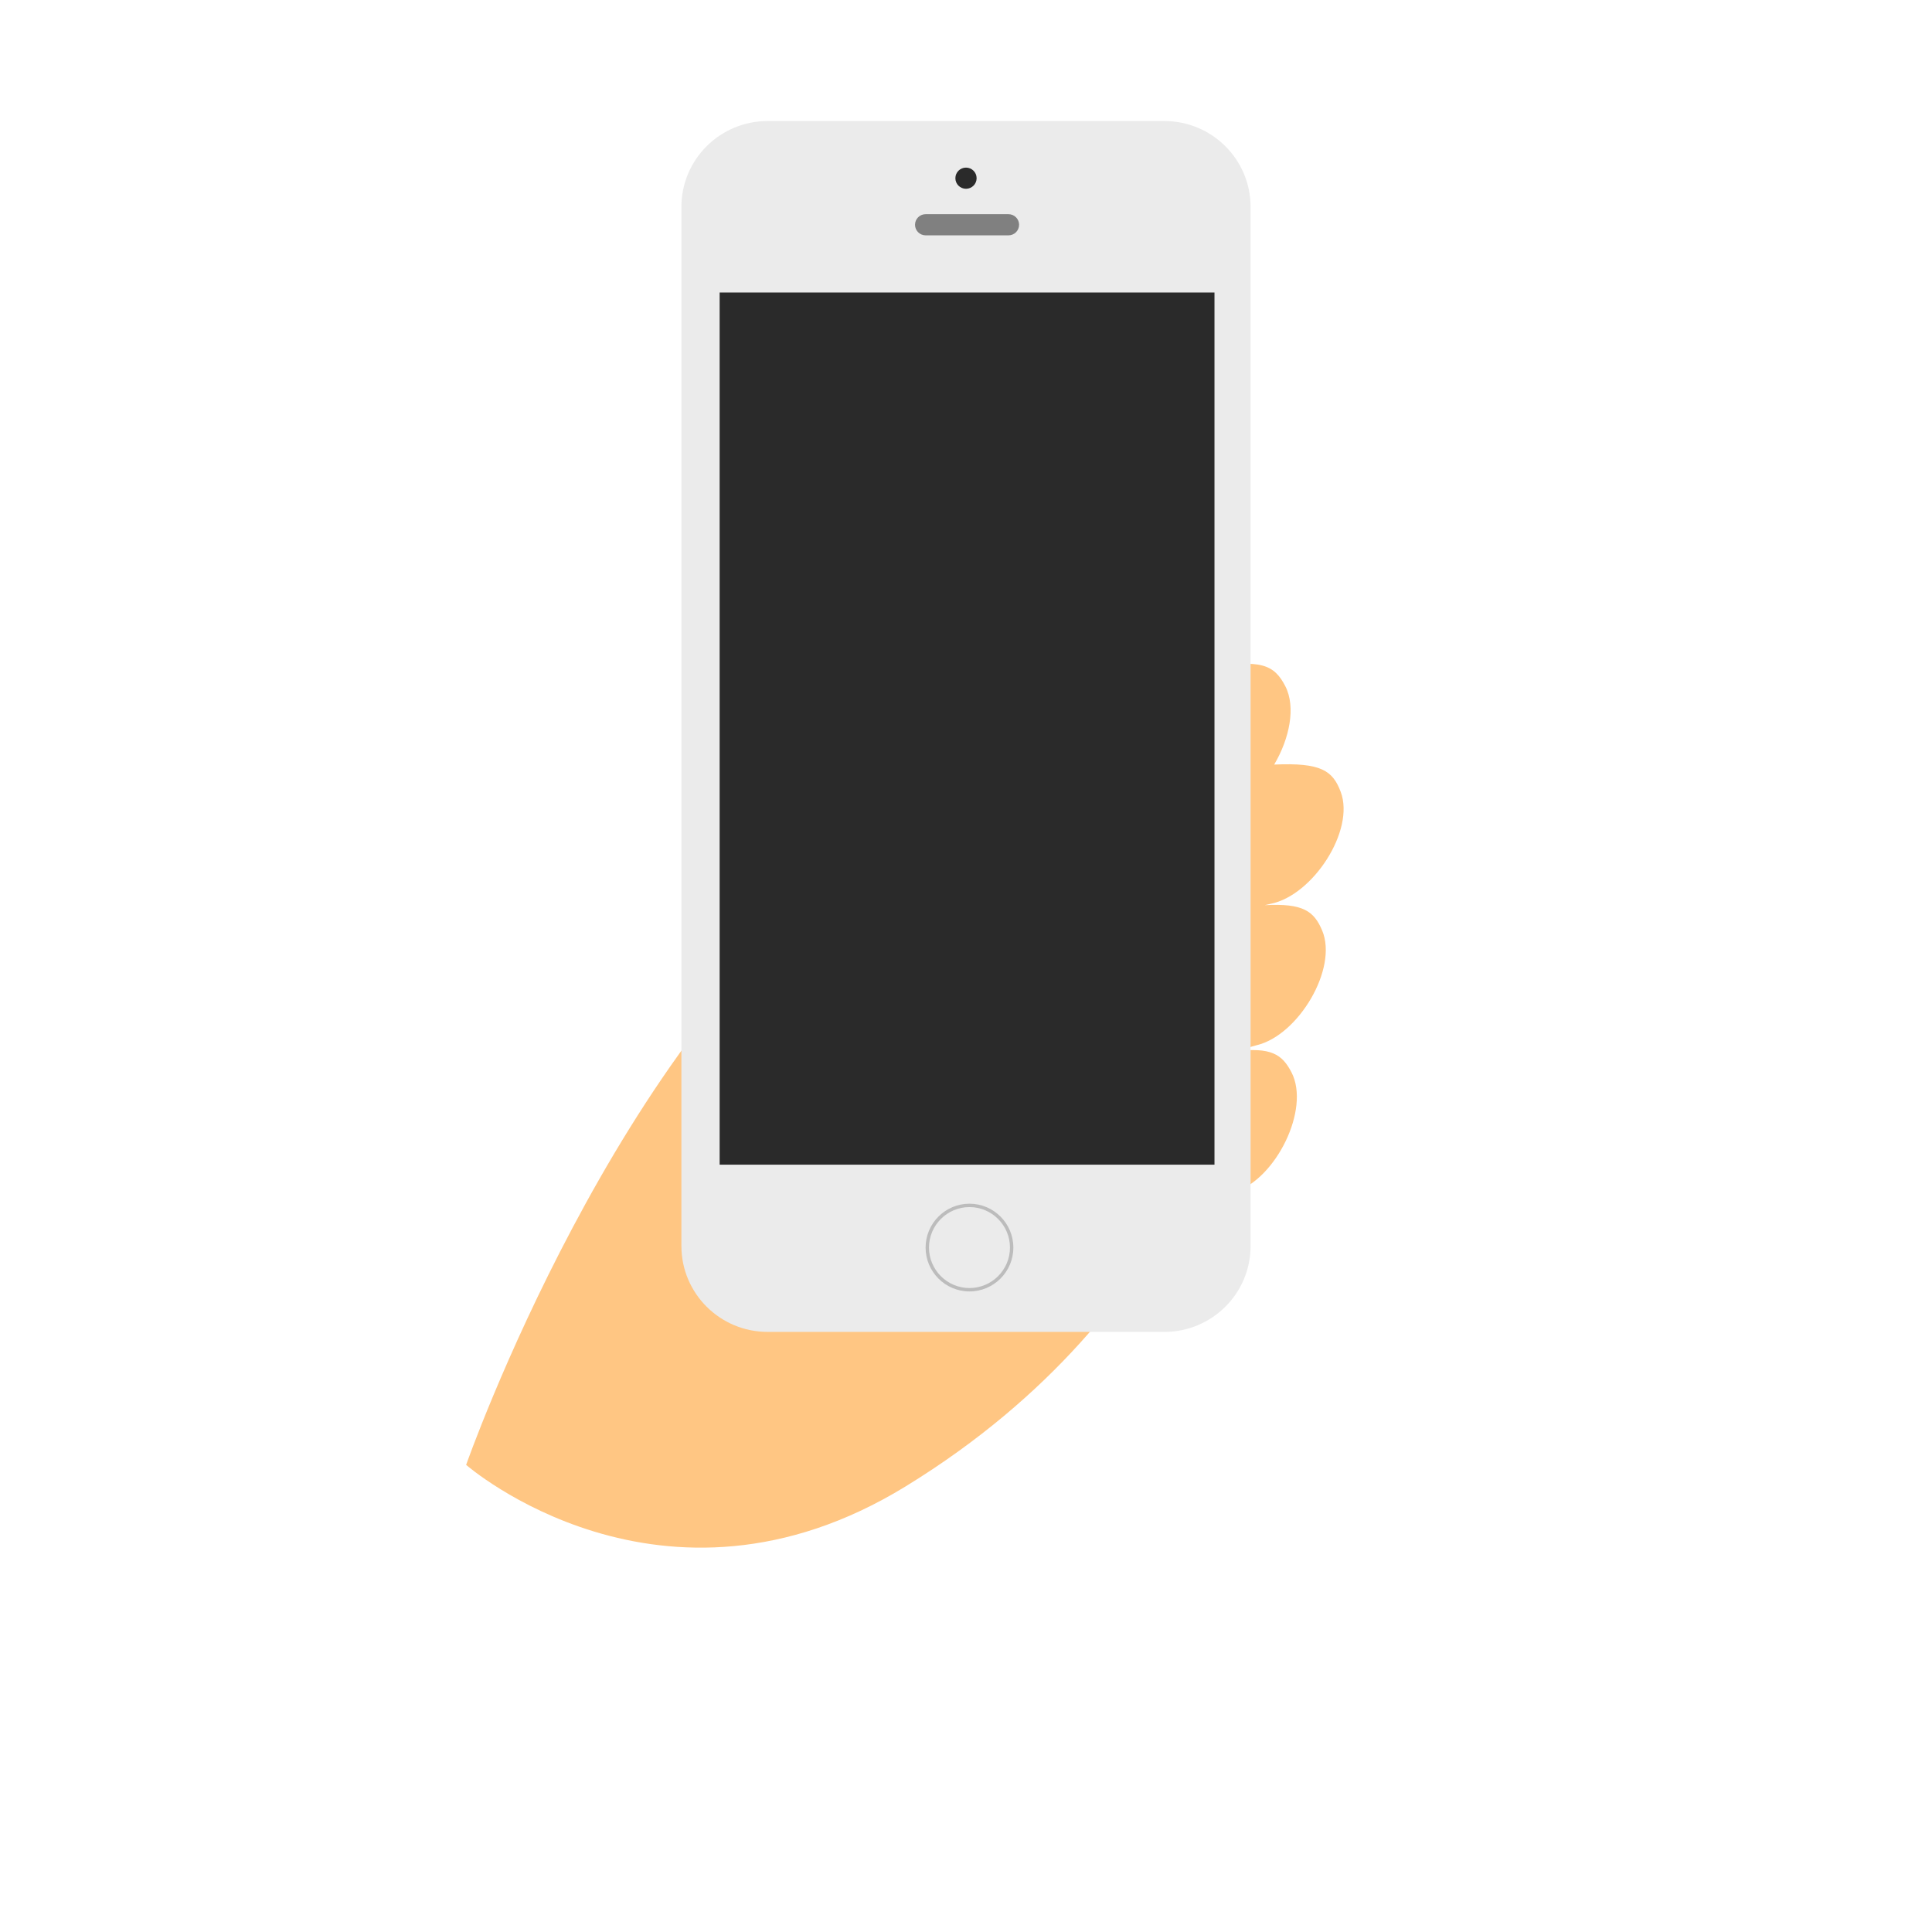
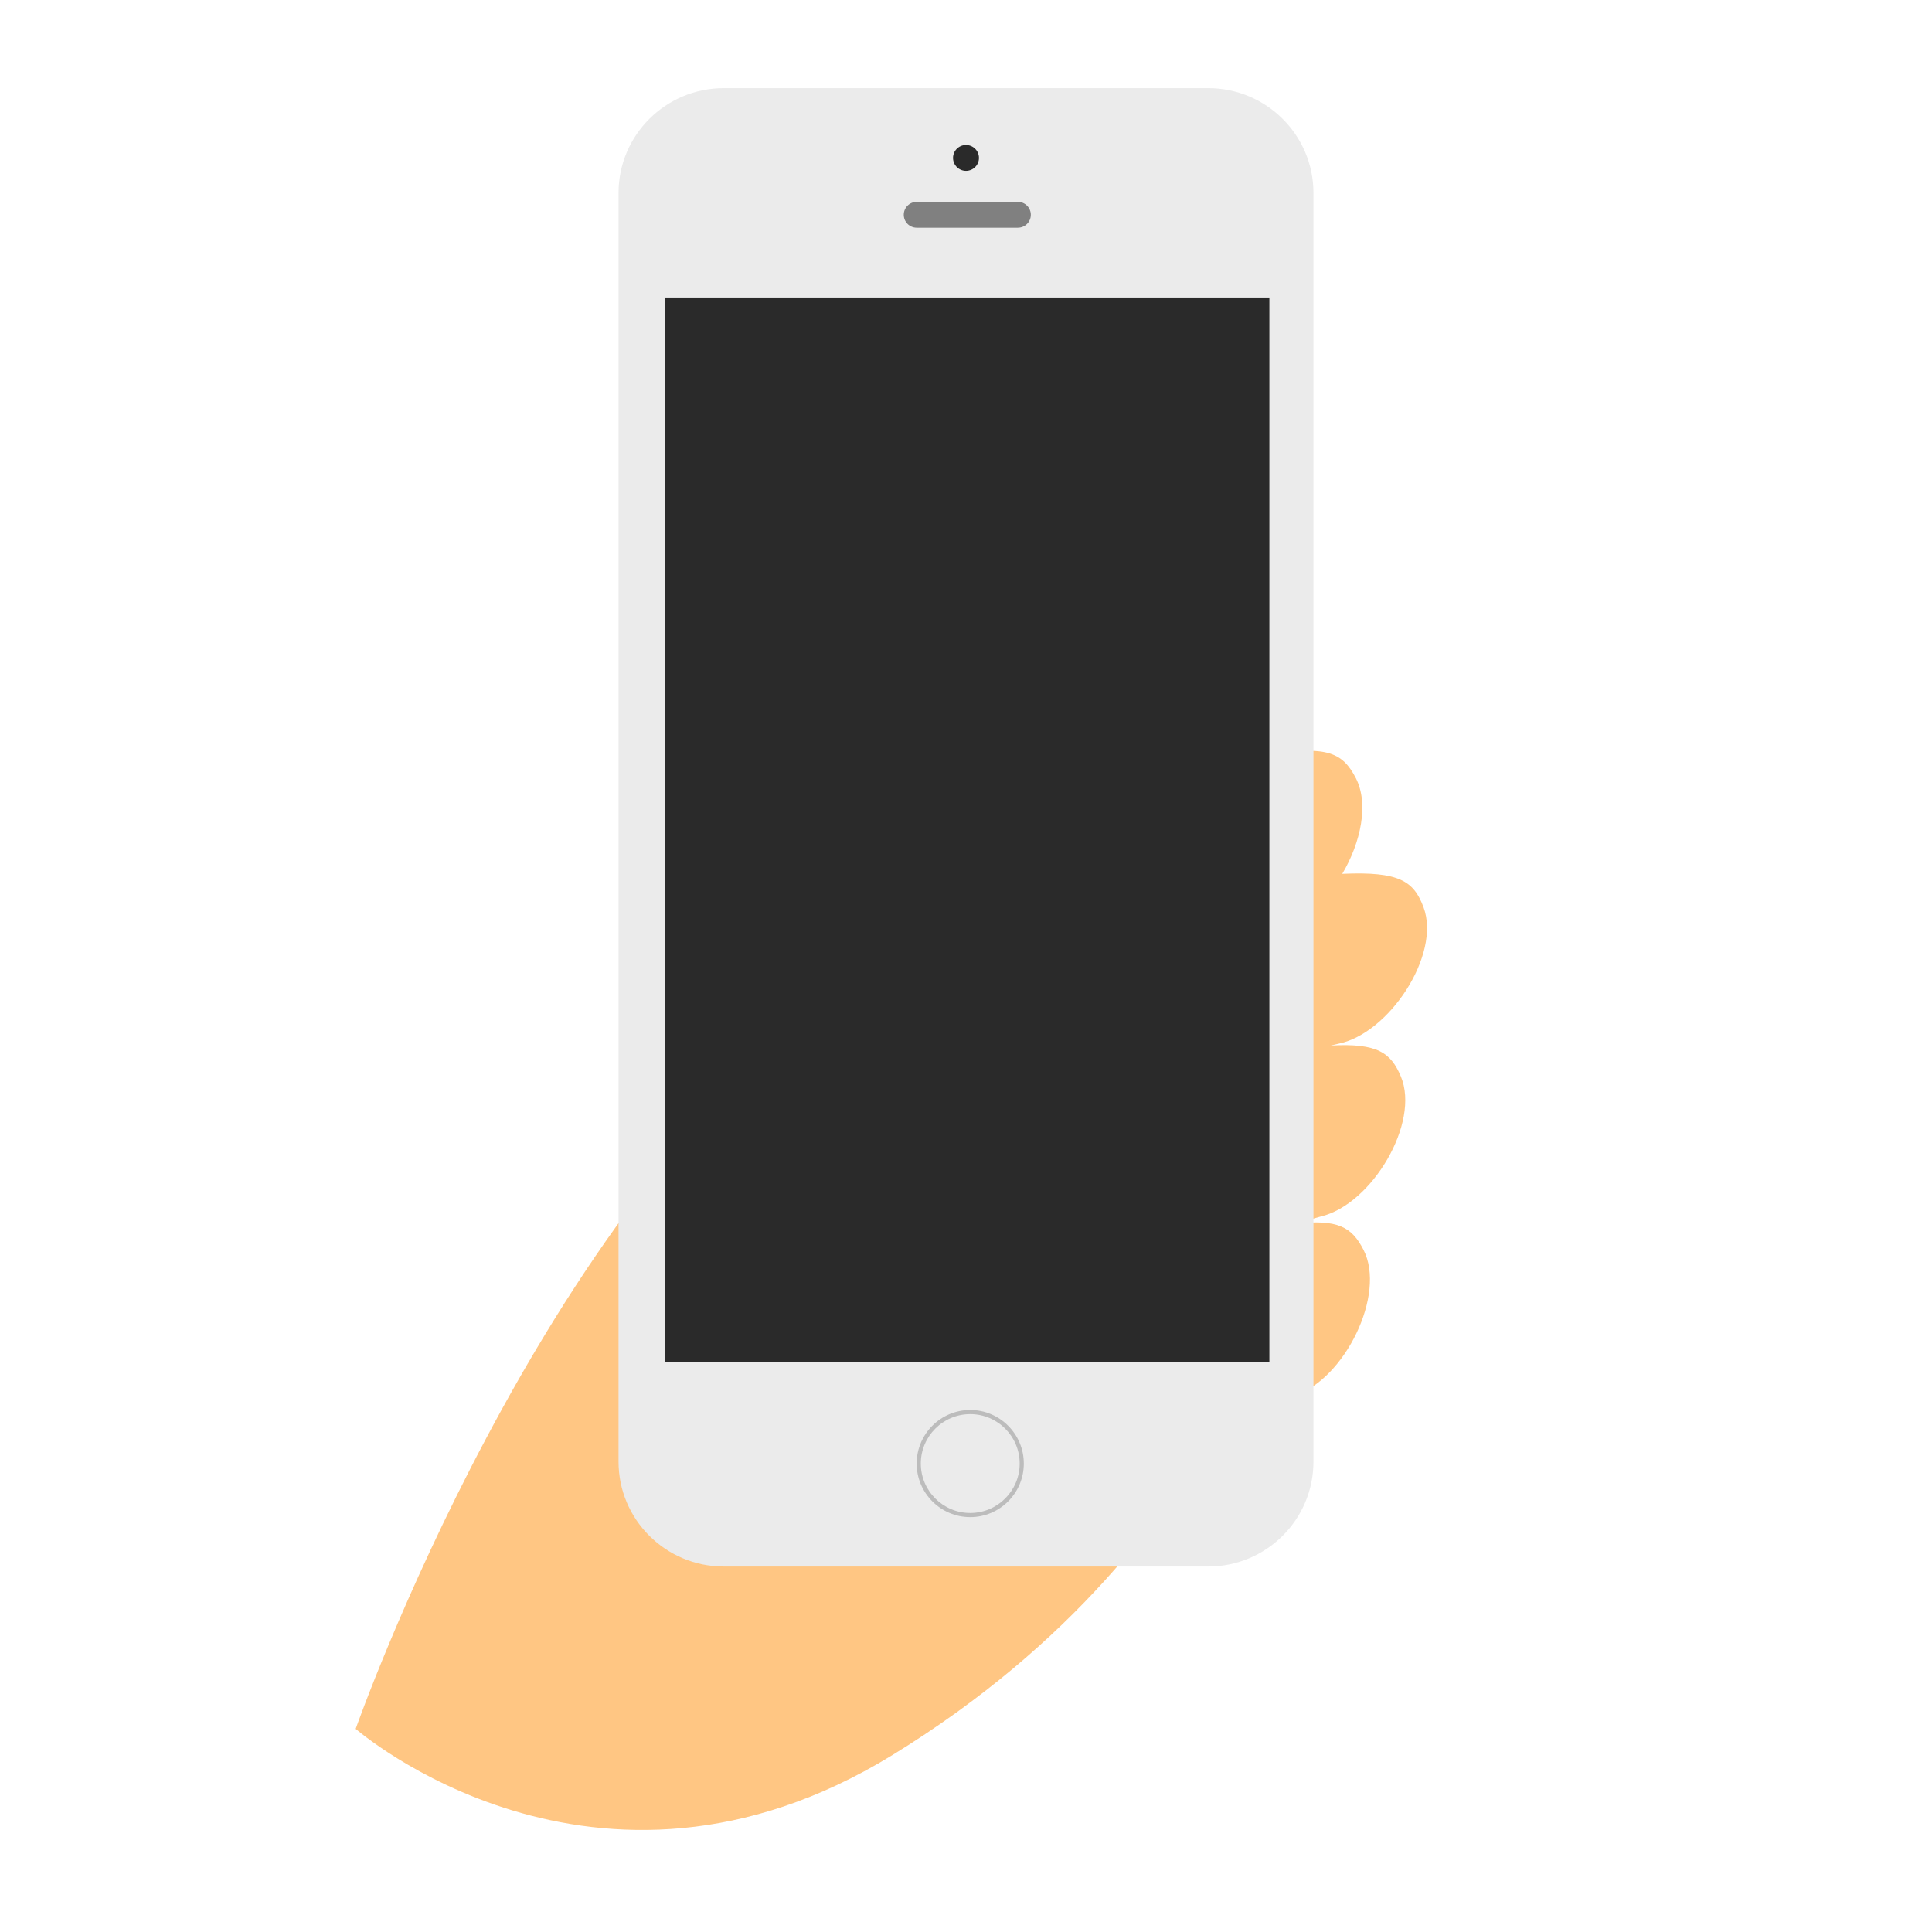
<svg xmlns="http://www.w3.org/2000/svg" version="1.1" id="圖層_1" x="0px" y="0px" width="570px" height="570px" viewBox="0 -105 570 570" enable-background="new 0 -105 570 570" xml:space="preserve">
  <g>
-     <path fill="#FFC683" d="M390.08,169.529c-2.403-5.702-5.587-8.087-16.923-7.475l1.732-0.405   c12.395-2.43,24.926-21.599,20.676-32.987c-2.345-6.285-5.77-8.713-19.643-8.088c4.506-7.605,6.467-16.956,3.279-23.133   c-3.255-6.307-7.189-8.184-22.943-5.254L314.2,103.25l-7.589,4.122l-52.026,42.435c-72.329,49.901-117.062,177.375-117.062,177.375   s57.769,50.413,129.615,6.383c43.854-26.875,67.098-59.095,78.554-80.125l18.752-6.82c12.018-3.889,22.177-24.411,16.602-35.216   c-2.781-5.389-6.065-7.541-16.788-6.227l6.549-1.823C383.087,200.406,394.802,180.731,390.08,169.529z" />
+     <path fill="#FFC683" d="M413.297,212.584c-2.935-6.963-6.821-9.874-20.662-9.127l2.115-0.494   c15.133-2.967,30.434-26.371,25.244-40.276c-2.863-7.674-7.044-10.638-23.982-9.875c5.501-9.286,7.896-20.703,4.004-28.245   c-3.975-7.7-8.778-9.992-28.013-6.416l-51.352,13.509l-9.266,5.033l-63.521,51.811c-88.31,60.927-142.926,216.564-142.926,216.564   s70.532,61.552,158.252,7.793c53.542-32.813,81.922-72.151,95.91-97.828l22.896-8.327c14.673-4.748,27.076-29.805,20.27-42.996   c-3.396-6.579-7.406-9.207-20.497-7.603l7.995-2.226C404.759,250.283,419.062,226.261,413.297,212.584z" />
  </g>
  <g>
-     <path fill-rule="evenodd" clip-rule="evenodd" fill="#EBEBEB" d="M226.48-69.29h117.039c14.051,0,25.443,11.343,25.443,25.336   v306.568c0,13.993-11.393,25.336-25.443,25.336H226.48c-14.052,0-25.443-11.343-25.443-25.336V-43.953   C201.037-57.947,212.428-69.29,226.48-69.29z" />
-     <path fill-rule="evenodd" clip-rule="evenodd" fill="#2A2A2A" d="M212.316-18.701H358.31v257.313H212.316V-18.701z" />
-     <path fill-rule="evenodd" clip-rule="evenodd" fill="#2A2A2A" d="M284.999-55.55c1.731,0,3.134,1.398,3.134,3.123   s-1.402,3.123-3.134,3.123c-1.73,0-3.133-1.398-3.133-3.123S283.268-55.55,284.999-55.55z" />
-     <path fill-rule="evenodd" clip-rule="evenodd" fill="#808080" d="M273.094-41.81h24.437c1.73,0,3.133,1.398,3.133,3.123   c0,1.725-1.402,3.123-3.133,3.123h-24.437c-1.73,0-3.133-1.398-3.133-3.123C269.962-40.412,271.364-41.81,273.094-41.81z" />
-     <path fill="#BCBCBC" d="M286.025,276.013c-7.138,0-12.945-5.806-12.945-12.942s5.808-12.942,12.945-12.942   c7.139,0,12.945,5.806,12.945,12.942S293.164,276.013,286.025,276.013z M286.025,251.128c-6.587,0-11.945,5.357-11.945,11.942   s5.358,11.942,11.945,11.942c6.588,0,11.945-5.357,11.945-11.942S292.613,251.128,286.025,251.128z" />
-   </g>
-   <g display="none">
-     <path display="inline" fill="#6D6D6D" d="M452.127,131.78l-43.01-43.009l-14.061,14.06l19.154,19.154h-77.17   c-4.654-24.478-26.152-42.987-51.983-42.987v17.352c19.649,0,35.577,15.929,35.577,35.578c0,19.648-15.928,35.578-35.577,35.578   v17.352c25.831,0,47.329-18.51,51.983-42.986h77.17l-19.154,19.152l14.061,14.061l43.01-43.01l-0.146-0.146L452.127,131.78z" />
-     <path display="inline" fill="#3D3D3D" d="M117.873,131.78l43.01-43.009l14.061,14.06l-19.154,19.154h77.17   c4.654-24.478,26.152-42.987,51.984-42.987v17.352c-19.648,0-35.578,15.929-35.578,35.578c0,19.648,15.93,35.578,35.578,35.578   v17.352c-25.832,0-47.328-18.51-51.982-42.986h-77.172l19.154,19.152l-14.061,14.061l-43.01-43.01l0.146-0.146L117.873,131.78z" />
-   </g>
-   <g display="none">
-     <path display="inline" fill="#6D6D6D" d="M117.873,131.78l43.01-43.009l14.061,14.06l-19.154,19.154h77.17   c4.654-24.478,26.152-42.987,51.983-42.987v17.352c-19.649,0-35.577,15.929-35.577,35.578c0,19.648,15.928,35.578,35.577,35.578   v17.352c-25.831,0-47.329-18.51-51.983-42.986h-77.17l19.154,19.152l-14.061,14.061l-43.01-43.01l0.146-0.146L117.873,131.78z" />
-     <path display="inline" fill="#3D3D3D" d="M452.127,131.78l-43.01-43.009l-14.061,14.06l19.154,19.154h-77.17   c-4.654-24.478-26.152-42.987-51.984-42.987v17.352c19.648,0,35.578,15.929,35.578,35.578c0,19.648-15.93,35.578-35.578,35.578   v17.352c25.832,0,47.328-18.51,51.982-42.986h77.172l-19.154,19.152l14.061,14.061l43.01-43.01l-0.146-0.146L452.127,131.78z" />
-   </g>
-   <g display="none">
-     <path display="inline" fill="#FFD89B" d="M302.81,116.93c-4.47-7.23-9.343-9.11-27.884-4.152l-49.2,17.1l-8.682,5.623   l-62.128,59.224l-7.504,12.844l-22.055,89.436c-1.355,9.757,0.496,12.545,1.897,17.332c1.352,4.72,9.711,22.802,57.8,16.945   c48.702-5.931,37.058-85.413,33.675-103.898l32.857-51.133l34.655-15.731C300.231,154.763,310.466,129.316,302.81,116.93z" />
+     <path fill-rule="evenodd" clip-rule="evenodd" fill="#EBEBEB" d="M213.551-79h142.898c17.155,0,31.064,13.85,31.064,30.935v374.302   c0,17.085-13.909,30.934-31.064,30.934H213.551c-17.156,0-31.065-13.849-31.065-30.934V-48.065   C182.486-65.15,196.394-79,213.551-79z" />
+     <path fill-rule="evenodd" clip-rule="evenodd" fill="#2A2A2A" d="M196.257-17.234h178.25v314.165h-178.25V-17.234z" />
+     <path fill-rule="evenodd" clip-rule="evenodd" fill="#2A2A2A" d="M284.999-62.224c2.114,0,3.826,1.707,3.826,3.813   c0,2.106-1.712,3.813-3.826,3.813c-2.113,0-3.825-1.707-3.825-3.813C281.174-60.517,282.885-62.224,284.999-62.224z" />
+     <path fill-rule="evenodd" clip-rule="evenodd" fill="#808080" d="M270.464-45.448H300.3c2.113,0,3.825,1.707,3.825,3.813   c0,2.106-1.712,3.813-3.825,3.813h-29.835c-2.113,0-3.825-1.707-3.825-3.813C266.639-43.741,268.351-45.448,270.464-45.448z" />
+     <path fill="#BCBCBC" d="M286.252,342.595c-8.715,0-15.806-7.088-15.806-15.802c0-8.713,7.091-15.802,15.806-15.802   c8.716,0,15.806,7.089,15.806,15.802C302.057,335.507,294.968,342.595,286.252,342.595z M286.252,312.212   c-8.042,0-14.584,6.541-14.584,14.581s6.542,14.581,14.584,14.581c8.043,0,14.585-6.541,14.585-14.581   S294.295,312.212,286.252,312.212z" />
  </g>
</svg>
